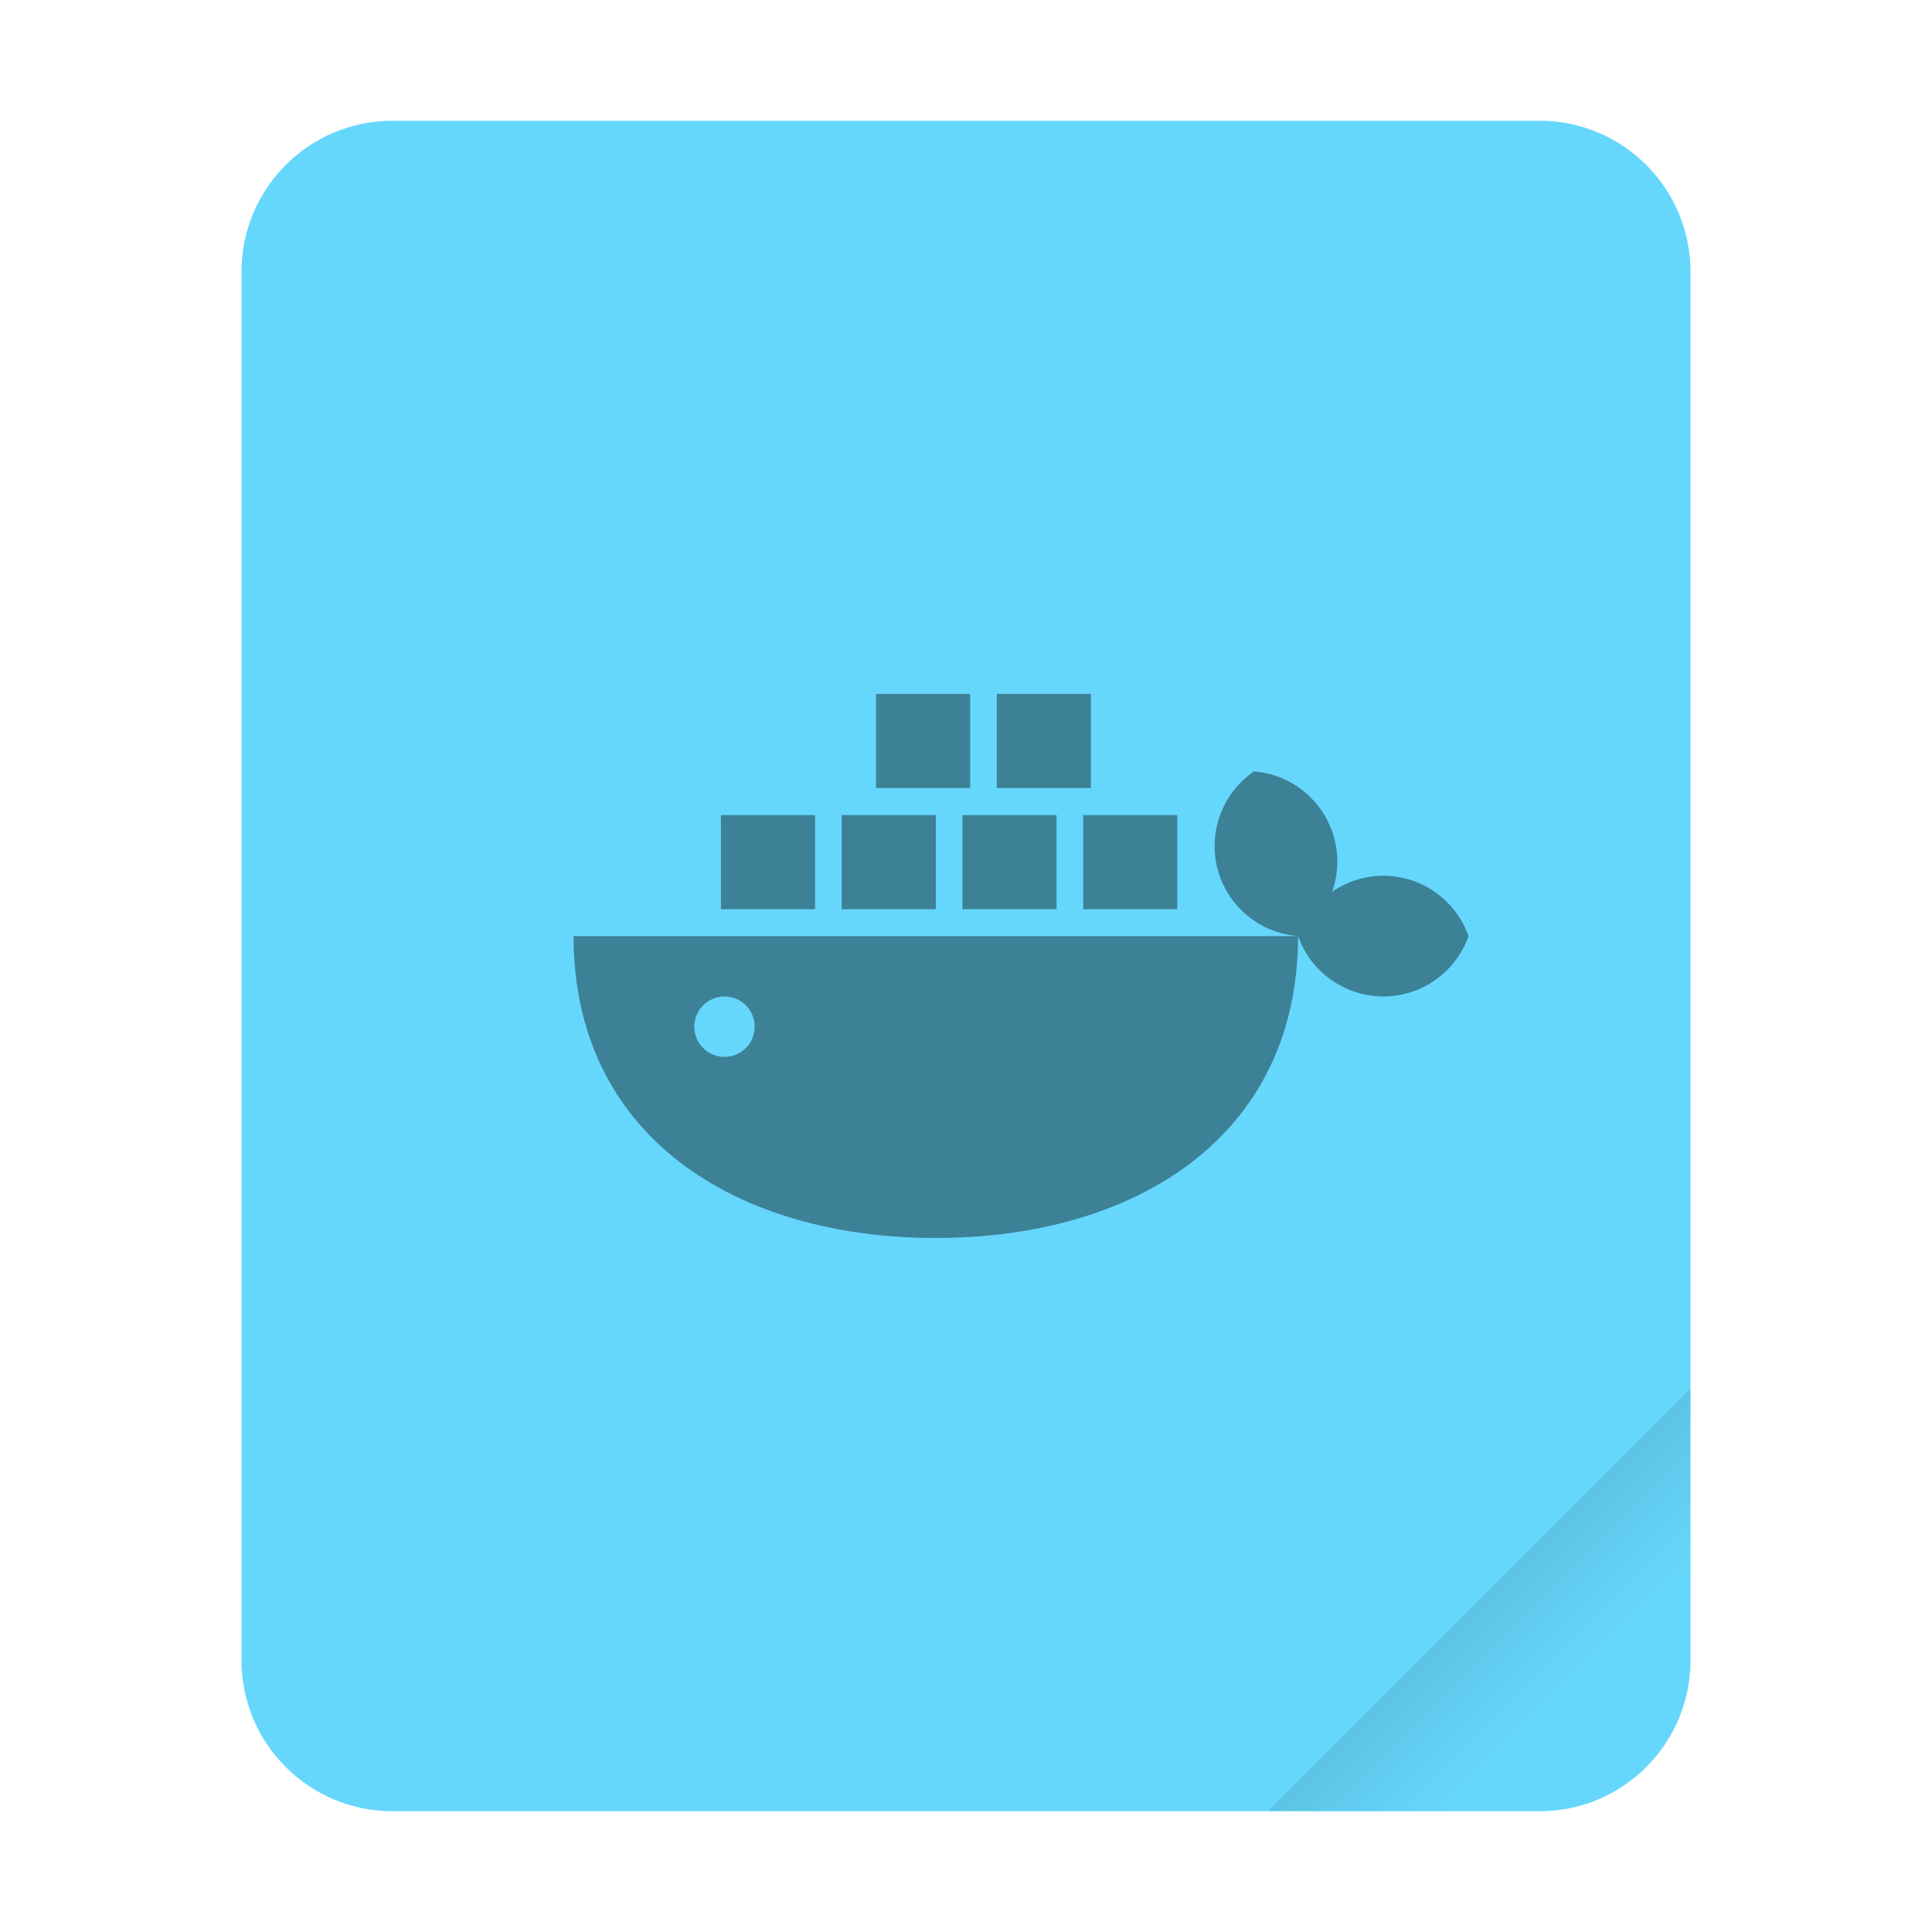
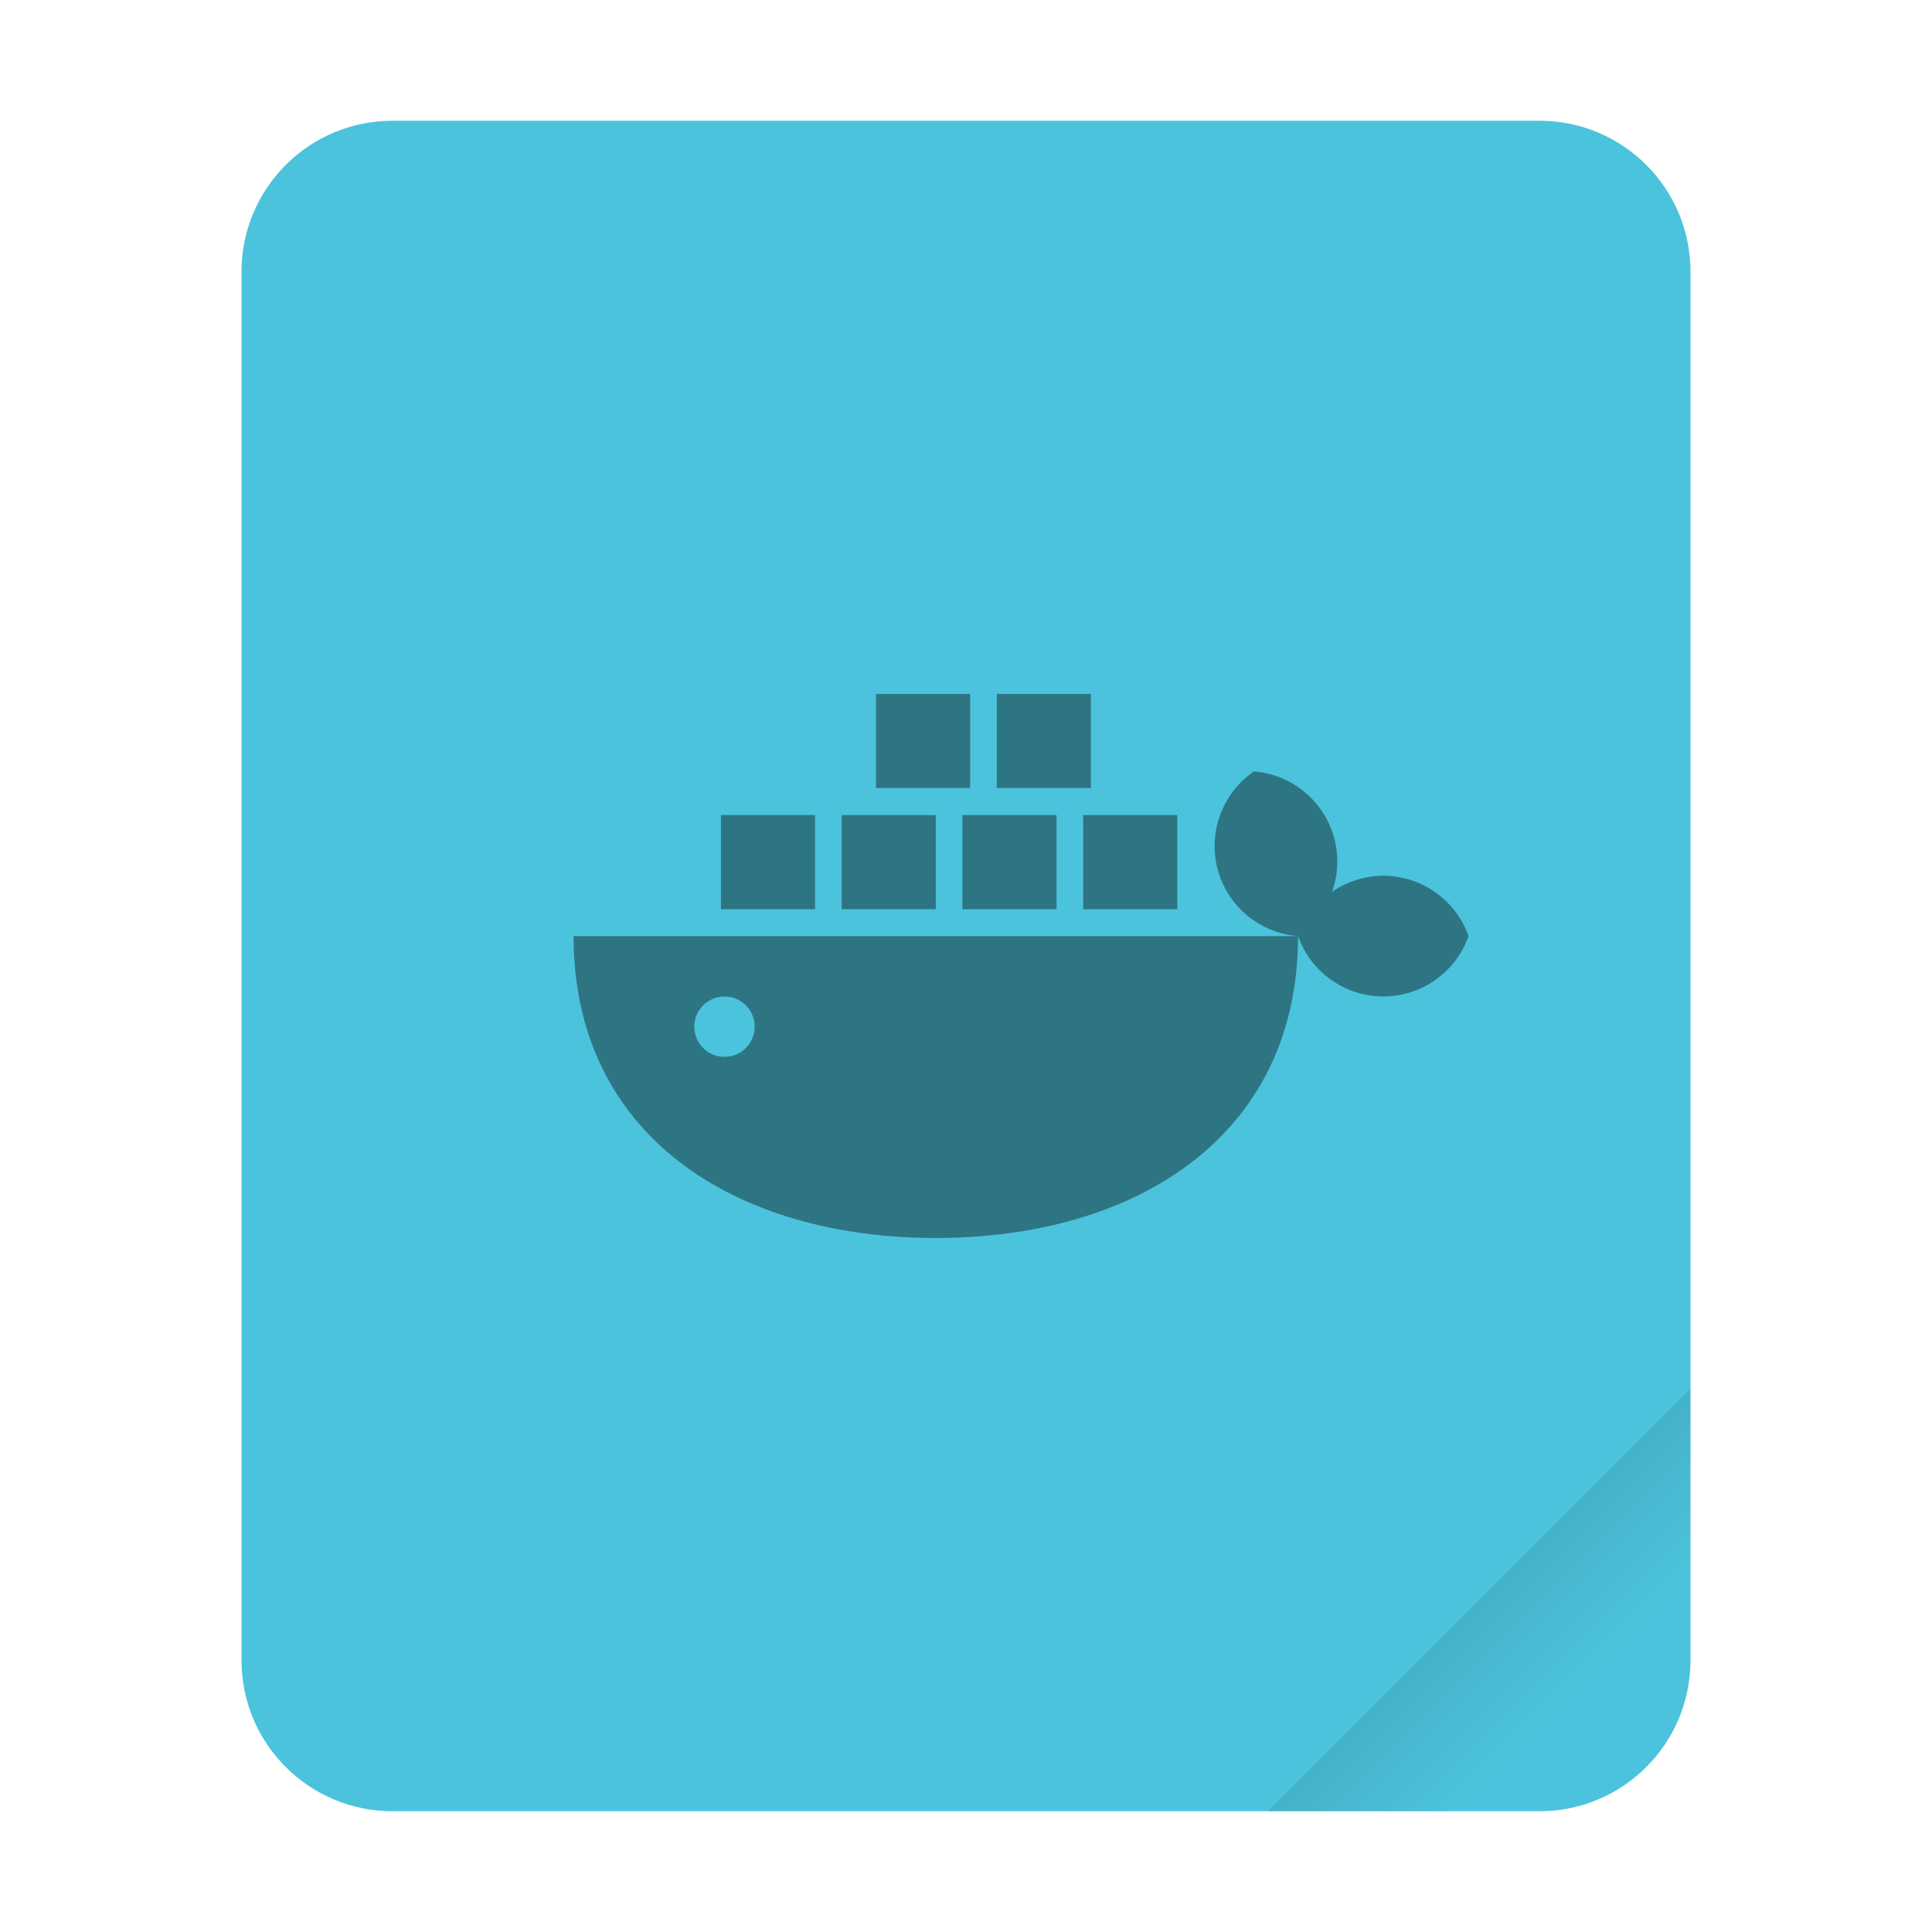
<svg xmlns="http://www.w3.org/2000/svg" width="64" height="64" version="1.1" viewBox="0 0 64 64">
  <defs>
    <linearGradient id="a" x1="49.571" x2="51.714" y1="52.714" y2="54.857" gradientTransform="matrix(2.3333,0,0,2.3333,-68.667,-72.001)" gradientUnits="userSpaceOnUse">
      <stop offset="0" />
      <stop stop-opacity="0" offset="1" />
    </linearGradient>
  </defs>
  <g transform="scale(1)">
-     <rect x="8" y="4" width="48" height="56" ry="5" fill="#66d7fc" style="paint-order:stroke fill markers" />
+     <rect x="8" y="4" width="48" height="56" ry="5" fill="#4cc3dc" style="paint-order:stroke fill markers" />
    <path d="m56 46-14 14h9c2.77 0 5-2.23 5-5z" fill="url(#a)" fill-rule="evenodd" opacity=".15" stroke-width="8.819" style="paint-order:stroke fill markers" />
  </g>
  <g transform="matrix(7.5591 0 0 7.5591 17 15.012)" opacity=".4" stroke-width=".132">
-     <path transform="scale(.26458)" d="m6.01 3.988v1.559h1.559v-1.559zm2 0v1.559h1.559v-1.559zm4.26 1.283c-0.524 0.359-0.765 1.009-0.602 1.623 0.165 0.613 0.699 1.056 1.332 1.105 0.212 0.599 0.777 0.999 1.412 1 0.635-8.906e-4 1.2-0.401 1.412-1-0.212-0.599-0.777-0.999-1.412-1-0.303 9.283e-4 -0.598 0.094-0.848 0.266 0.101-0.286 0.114-0.596 0.035-0.889-0.165-0.613-0.698-1.055-1.33-1.105zm0.73 2.728h-12c-4.2e-7 3.314 2.686 5 6 5s6-1.686 6-5zm-9.559-2.004v1.559h1.559v-1.559zm2 0v1.559h1.559v-1.559zm2 0v1.559h1.559v-1.559zm2 0v1.559h1.559v-1.559zm-5.941 3.004a0.5 0.5 0 0 1 0.5 0.5 0.5 0.5 0 0 1-0.5 0.5 0.5 0.5 0 0 1-0.5-0.5 0.5 0.5 0 0 1 0.5-0.5z" color="#000000" color-rendering="auto" image-rendering="auto" opacity="1" shape-rendering="auto" solid-color="#000000" style="isolation:auto;mix-blend-mode:normal" />
+     <path transform="scale(.26458)" d="m6.01 3.988v1.559h1.559v-1.559zm2 0v1.559h1.559v-1.559zm4.26 1.283c-0.524 0.359-0.765 1.009-0.602 1.623 0.165 0.613 0.699 1.056 1.332 1.105 0.212 0.599 0.777 0.999 1.412 1 0.635-8.906e-4 1.2-0.401 1.412-1-0.212-0.599-0.777-0.999-1.412-1-0.303 9.283e-4 -0.598 0.094-0.848 0.266 0.101-0.286 0.114-0.596 0.035-0.889-0.165-0.613-0.698-1.055-1.33-1.105zm0.73 2.728h-12c-4.2e-7 3.314 2.686 5 6 5s6-1.686 6-5zm-9.559-2.004v1.559h1.559v-1.559zm2 0v1.559h1.559v-1.559zm2 0v1.559h1.559v-1.559zm2 0v1.559h1.559v-1.559zm-5.941 3.004a0.5 0.5 0 0 1 0.5 0.5 0.5 0.5 0 0 1-0.5 0.5 0.5 0.5 0 0 1-0.5-0.5 0.5 0.5 0 0 1 0.5-0.5z" color="#282a36" color-rendering="auto" image-rendering="auto" opacity="1" shape-rendering="auto" solid-color="#282a36" style="isolation:auto;mix-blend-mode:normal" />
  </g>
</svg>
